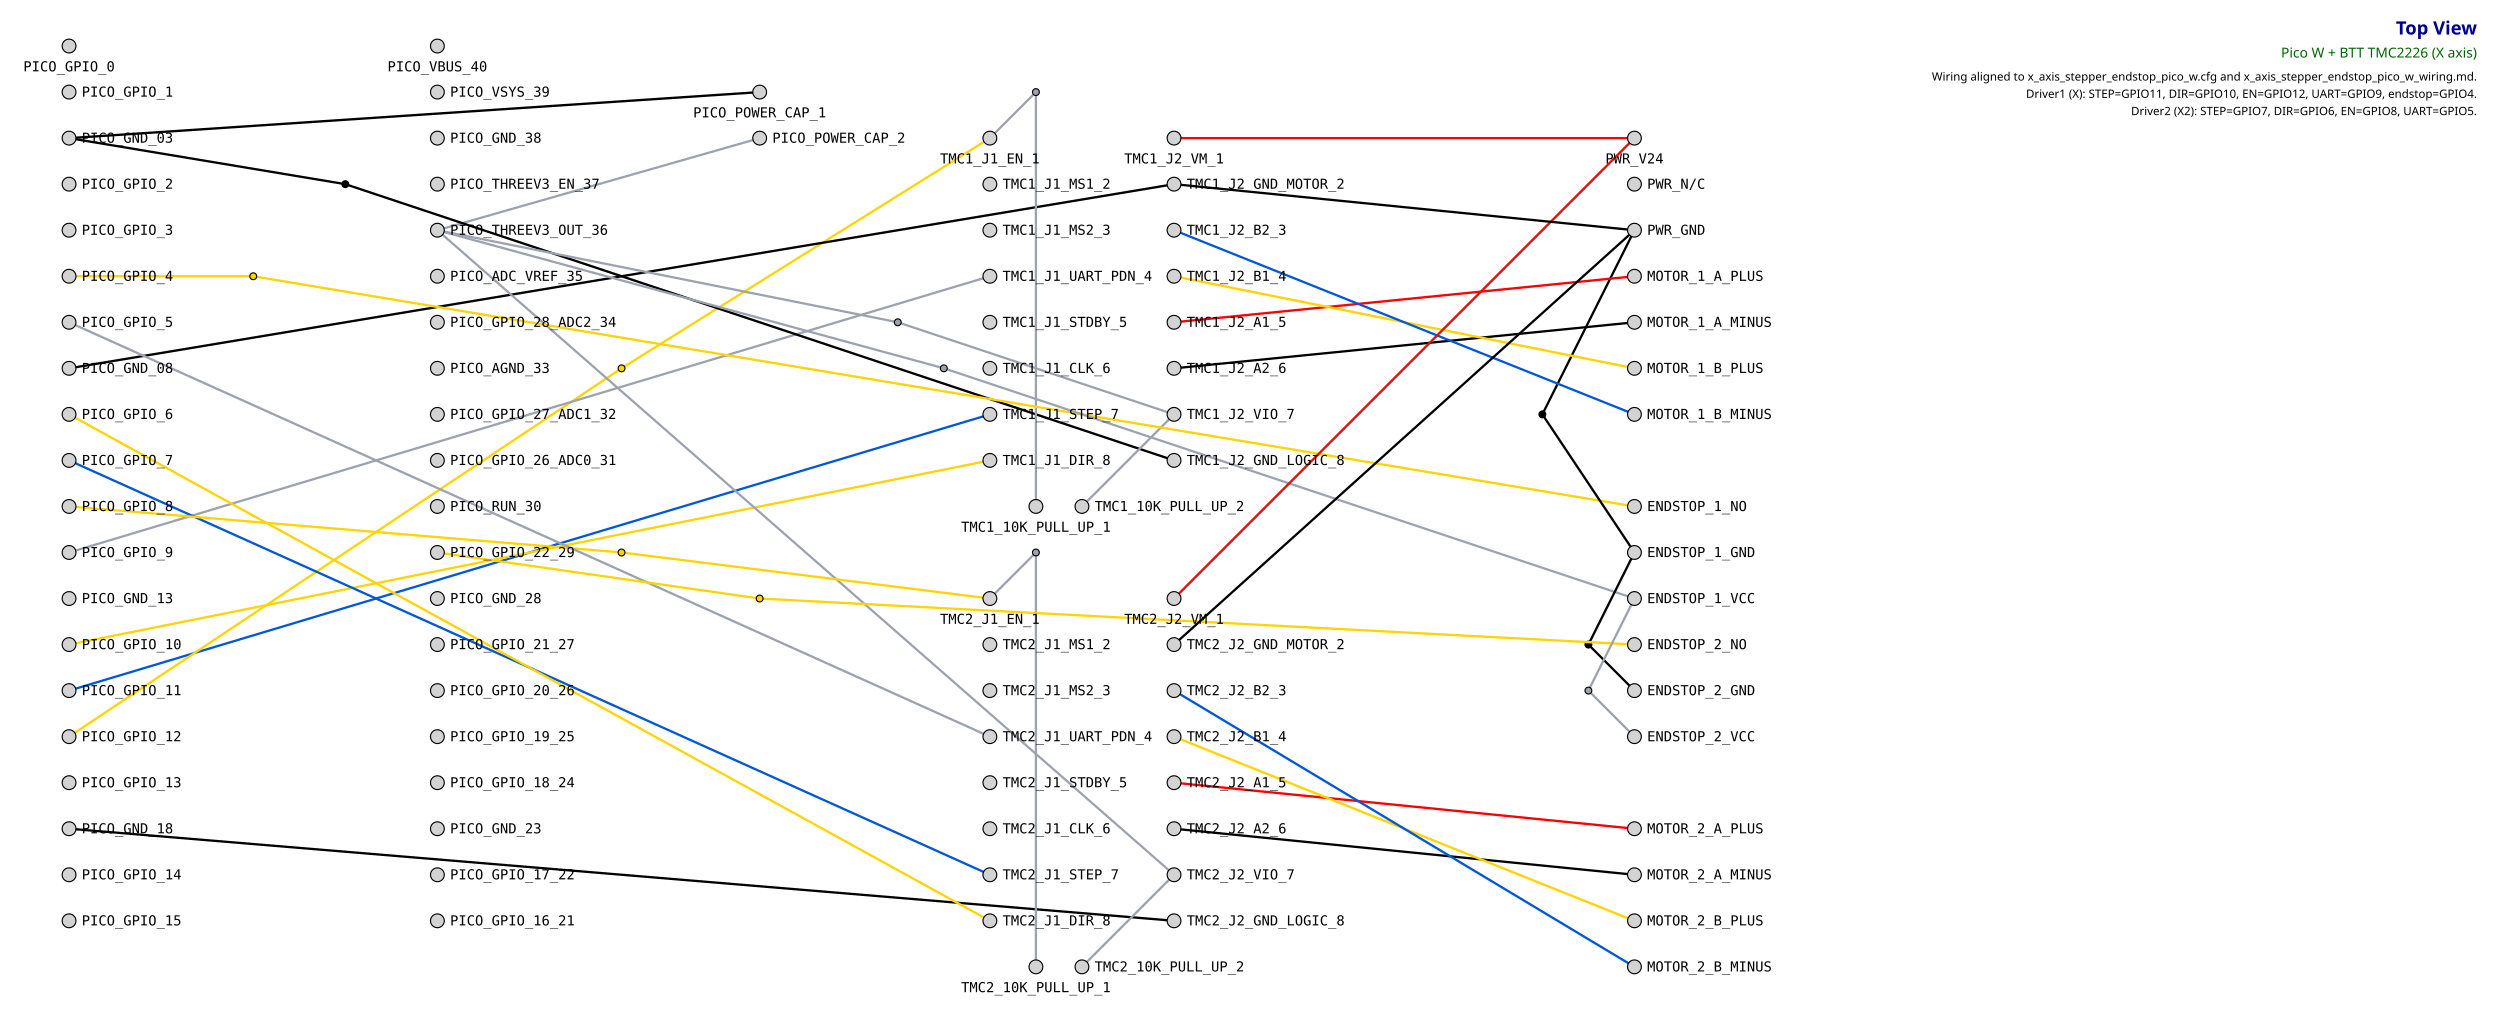
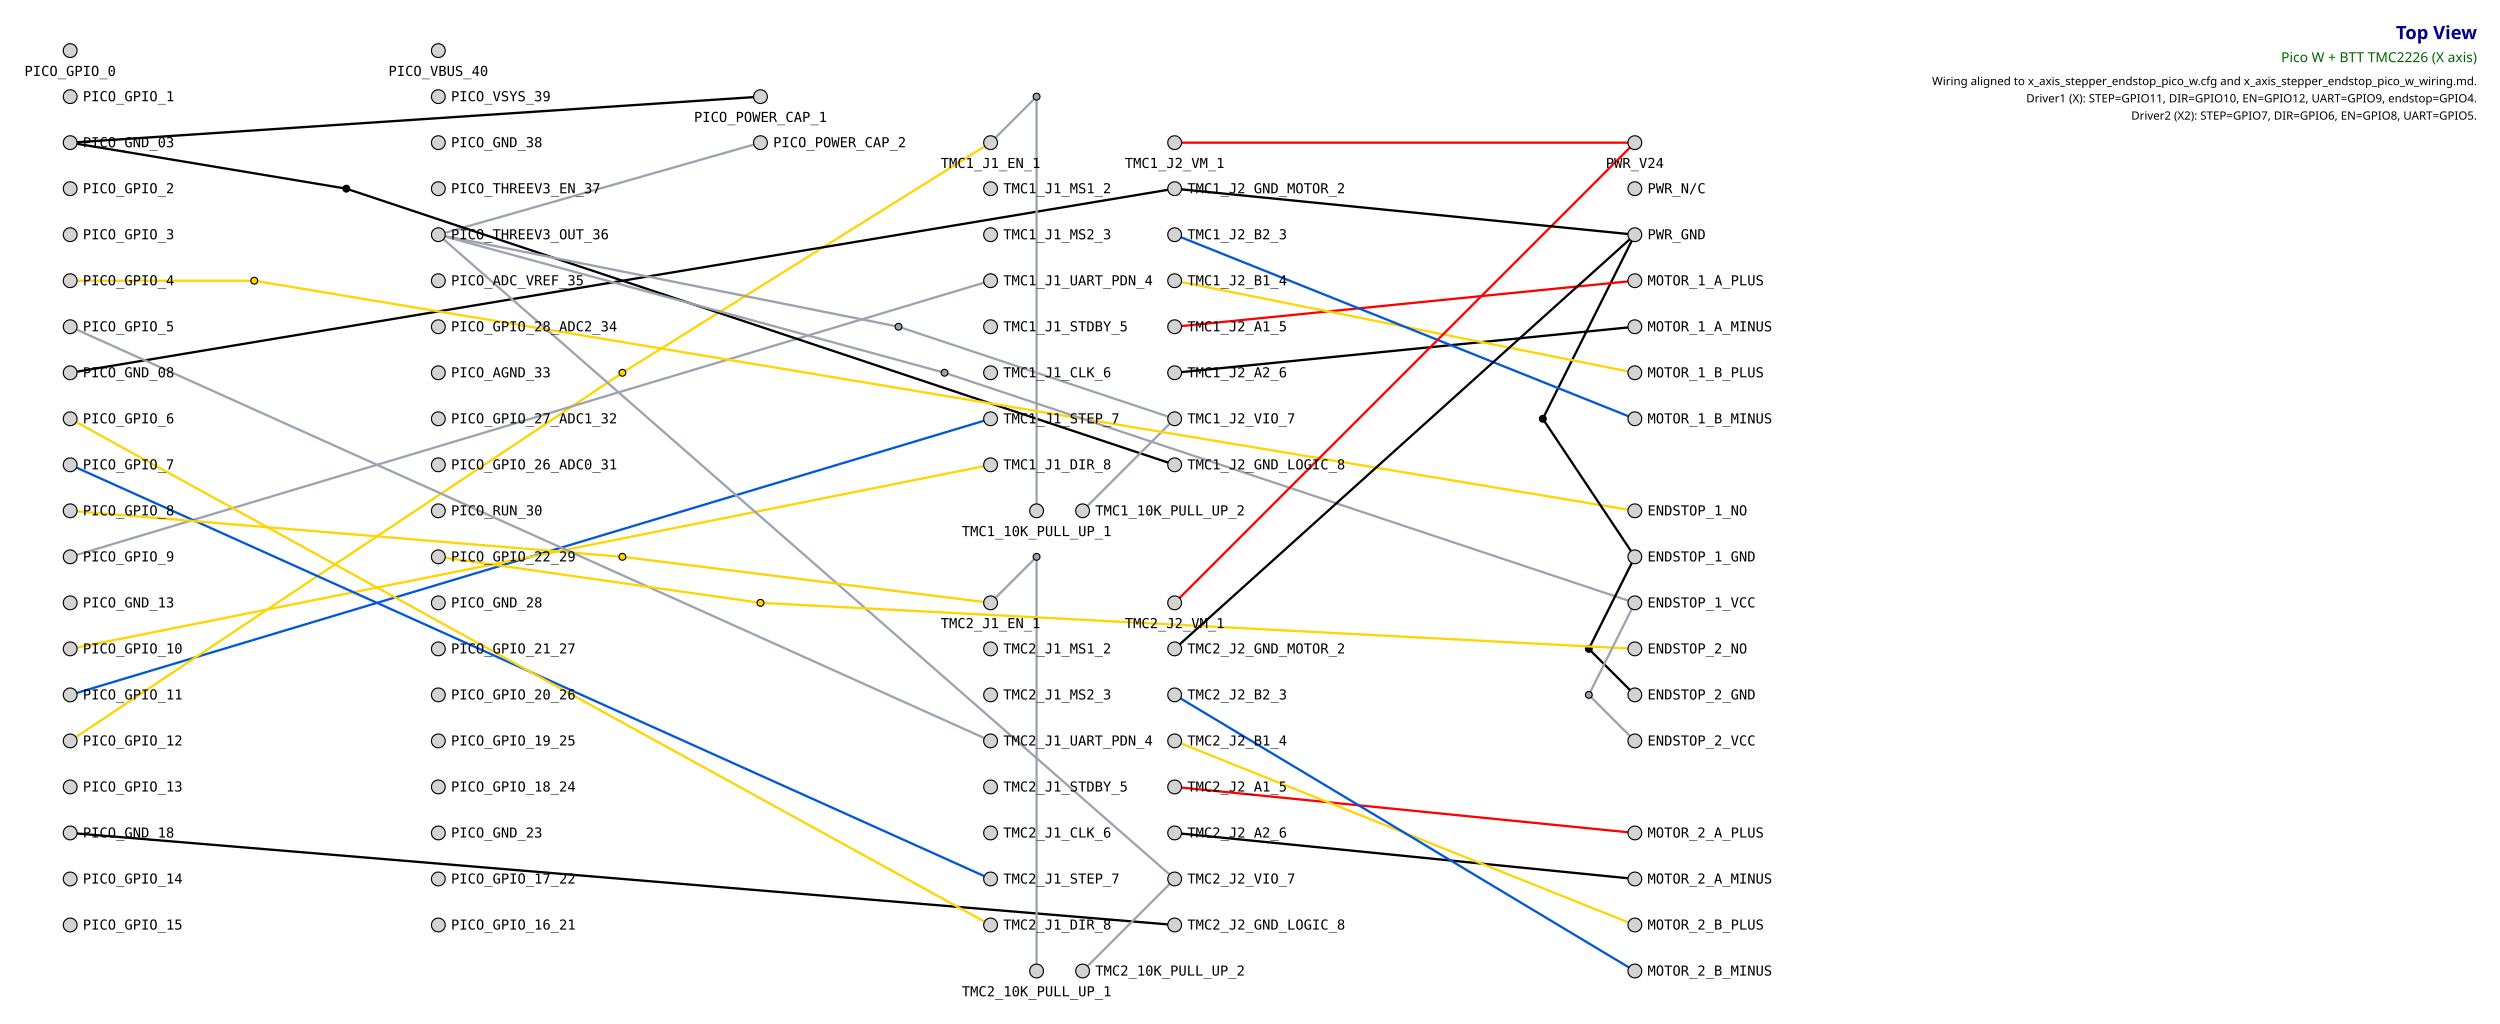
- <svg xmlns="http://www.w3.org/2000/svg" viewBox="0 0 2172 900" width="100%" height="100%">
+ <svg xmlns="http://www.w3.org/2000/svg" viewBox="-1 -4 2173 890" width="100%" height="100%">
  <line x1="60" y1="120" x2="660" y2="80" stroke="#000000" stroke-width="2" />
  <line x1="660" y1="120" x2="380" y2="200" stroke="#9ca3af" stroke-width="2" />
  <line x1="60" y1="600" x2="860" y2="360" stroke="#0057d8" stroke-width="2" />
  <line x1="60" y1="560" x2="860" y2="400" stroke="#ffd400" stroke-width="2" />
  <line x1="60" y1="640" x2="540" y2="320" stroke="#ffd400" stroke-width="2" />
  <line x1="540" y1="320" x2="860" y2="120" stroke="#ffd400" stroke-width="2" />
  <circle cx="540" cy="320" r="3" fill="#ffd400" stroke="black" stroke-width="1" />
  <line x1="60" y1="480" x2="860" y2="240" stroke="#9ca3af" stroke-width="2" />
  <line x1="60" y1="120" x2="300" y2="160" stroke="#000000" stroke-width="2" />
  <line x1="300" y1="160" x2="1020" y2="400" stroke="#000000" stroke-width="2" />
  <circle cx="300" cy="160" r="3" fill="#000000" stroke="black" stroke-width="1" />
  <line x1="60" y1="320" x2="1020" y2="160" stroke="#000000" stroke-width="2" />
  <line x1="380" y1="200" x2="780" y2="280" stroke="#9ca3af" stroke-width="2" />
  <line x1="780" y1="280" x2="1020" y2="360" stroke="#9ca3af" stroke-width="2" />
  <circle cx="780" cy="280" r="3" fill="#9ca3af" stroke="black" stroke-width="1" />
  <line x1="1020" y1="360" x2="940" y2="440" stroke="#9ca3af" stroke-width="2" />
  <line x1="900" y1="440" x2="900" y2="80" stroke="#9ca3af" stroke-width="2" />
  <line x1="900" y1="80" x2="860" y2="120" stroke="#9ca3af" stroke-width="2" />
  <circle cx="900" cy="80" r="3" fill="#9ca3af" stroke="black" stroke-width="1" />
  <line x1="60" y1="720" x2="1020" y2="800" stroke="#000000" stroke-width="2" />
  <line x1="380" y1="200" x2="1020" y2="760" stroke="#9ca3af" stroke-width="2" />
  <line x1="1020" y1="760" x2="940" y2="840" stroke="#9ca3af" stroke-width="2" />
  <line x1="900" y1="840" x2="900" y2="480" stroke="#9ca3af" stroke-width="2" />
  <line x1="900" y1="480" x2="860" y2="520" stroke="#9ca3af" stroke-width="2" />
  <circle cx="900" cy="480" r="3" fill="#9ca3af" stroke="black" stroke-width="1" />
  <line x1="60" y1="400" x2="860" y2="760" stroke="#0057d8" stroke-width="2" />
  <line x1="60" y1="360" x2="860" y2="800" stroke="#ffd400" stroke-width="2" />
  <line x1="60" y1="440" x2="540" y2="480" stroke="#ffd400" stroke-width="2" />
  <line x1="540" y1="480" x2="860" y2="520" stroke="#ffd400" stroke-width="2" />
  <circle cx="540" cy="480" r="3" fill="#ffd400" stroke="black" stroke-width="1" />
  <line x1="60" y1="280" x2="860" y2="640" stroke="#9ca3af" stroke-width="2" />
  <line x1="60" y1="240" x2="220" y2="240" stroke="#ffd400" stroke-width="2" />
  <line x1="220" y1="240" x2="1420" y2="440" stroke="#ffd400" stroke-width="2" />
  <circle cx="220" cy="240" r="3" fill="#ffd400" stroke="black" stroke-width="1" />
  <line x1="1420" y1="200" x2="1340" y2="360" stroke="#000000" stroke-width="2" />
  <line x1="1340" y1="360" x2="1420" y2="480" stroke="#000000" stroke-width="2" />
  <circle cx="1340" cy="360" r="3" fill="#000000" stroke="black" stroke-width="1" />
  <line x1="1420" y1="520" x2="820" y2="320" stroke="#9ca3af" stroke-width="2" />
  <line x1="820" y1="320" x2="380" y2="200" stroke="#9ca3af" stroke-width="2" />
  <circle cx="820" cy="320" r="3" fill="#9ca3af" stroke="black" stroke-width="1" />
  <line x1="1420" y1="480" x2="1380" y2="560" stroke="#000000" stroke-width="2" />
  <line x1="1380" y1="560" x2="1420" y2="600" stroke="#000000" stroke-width="2" />
  <circle cx="1380" cy="560" r="3" fill="#000000" stroke="black" stroke-width="1" />
  <line x1="380" y1="480" x2="660" y2="520" stroke="#ffd400" stroke-width="2" />
  <line x1="660" y1="520" x2="1420" y2="560" stroke="#ffd400" stroke-width="2" />
  <circle cx="660" cy="520" r="3" fill="#ffd400" stroke="black" stroke-width="1" />
  <line x1="1420" y1="640" x2="1380" y2="600" stroke="#9ca3af" stroke-width="2" />
  <line x1="1380" y1="600" x2="1420" y2="520" stroke="#9ca3af" stroke-width="2" />
  <circle cx="1380" cy="600" r="3" fill="#9ca3af" stroke="black" stroke-width="1" />
  <line x1="1420" y1="240" x2="1020" y2="280" stroke="#ff0000" stroke-width="2" />
  <line x1="1420" y1="280" x2="1020" y2="320" stroke="#000000" stroke-width="2" />
  <line x1="1420" y1="320" x2="1020" y2="240" stroke="#ffd400" stroke-width="2" />
  <line x1="1420" y1="360" x2="1020" y2="200" stroke="#0057d8" stroke-width="2" />
  <line x1="1420" y1="720" x2="1020" y2="680" stroke="#ff0000" stroke-width="2" />
  <line x1="1420" y1="760" x2="1020" y2="720" stroke="#000000" stroke-width="2" />
  <line x1="1420" y1="800" x2="1020" y2="640" stroke="#ffd400" stroke-width="2" />
  <line x1="1420" y1="840" x2="1020" y2="600" stroke="#0057d8" stroke-width="2" />
  <line x1="1420" y1="120" x2="1020" y2="120" stroke="#ff0000" stroke-width="2" />
  <line x1="1420" y1="120" x2="1020" y2="520" stroke="#ff0000" stroke-width="2" />
  <line x1="1420" y1="200" x2="1020" y2="160" stroke="#000000" stroke-width="2" />
  <line x1="1420" y1="200" x2="1020" y2="560" stroke="#000000" stroke-width="2" />
  <circle cx="60" cy="40" r="6" fill="lightgray" stroke="black" />
  <text x="60" y="62" font-size="12px" font-family="monospace" text-anchor="middle">PICO_GPIO_0</text>
  <circle cx="60" cy="80" r="6" fill="lightgray" stroke="black" />
  <text x="71" y="84" font-size="12px" font-family="monospace" text-anchor="start">PICO_GPIO_1</text>
  <circle cx="60" cy="120" r="6" fill="lightgray" stroke="black" />
  <text x="71" y="124" font-size="12px" font-family="monospace" text-anchor="start">PICO_GND_03</text>
  <circle cx="60" cy="160" r="6" fill="lightgray" stroke="black" />
  <text x="71" y="164" font-size="12px" font-family="monospace" text-anchor="start">PICO_GPIO_2</text>
  <circle cx="60" cy="200" r="6" fill="lightgray" stroke="black" />
  <text x="71" y="204" font-size="12px" font-family="monospace" text-anchor="start">PICO_GPIO_3</text>
  <circle cx="60" cy="240" r="6" fill="lightgray" stroke="black" />
  <text x="71" y="244" font-size="12px" font-family="monospace" text-anchor="start">PICO_GPIO_4</text>
  <circle cx="60" cy="280" r="6" fill="lightgray" stroke="black" />
  <text x="71" y="284" font-size="12px" font-family="monospace" text-anchor="start">PICO_GPIO_5</text>
  <circle cx="60" cy="320" r="6" fill="lightgray" stroke="black" />
  <text x="71" y="324" font-size="12px" font-family="monospace" text-anchor="start">PICO_GND_08</text>
  <circle cx="60" cy="360" r="6" fill="lightgray" stroke="black" />
  <text x="71" y="364" font-size="12px" font-family="monospace" text-anchor="start">PICO_GPIO_6</text>
  <circle cx="60" cy="400" r="6" fill="lightgray" stroke="black" />
  <text x="71" y="404" font-size="12px" font-family="monospace" text-anchor="start">PICO_GPIO_7</text>
  <circle cx="60" cy="440" r="6" fill="lightgray" stroke="black" />
  <text x="71" y="444" font-size="12px" font-family="monospace" text-anchor="start">PICO_GPIO_8</text>
  <circle cx="60" cy="480" r="6" fill="lightgray" stroke="black" />
  <text x="71" y="484" font-size="12px" font-family="monospace" text-anchor="start">PICO_GPIO_9</text>
  <circle cx="60" cy="520" r="6" fill="lightgray" stroke="black" />
  <text x="71" y="524" font-size="12px" font-family="monospace" text-anchor="start">PICO_GND_13</text>
  <circle cx="60" cy="560" r="6" fill="lightgray" stroke="black" />
  <text x="71" y="564" font-size="12px" font-family="monospace" text-anchor="start">PICO_GPIO_10</text>
  <circle cx="60" cy="600" r="6" fill="lightgray" stroke="black" />
  <text x="71" y="604" font-size="12px" font-family="monospace" text-anchor="start">PICO_GPIO_11</text>
  <circle cx="60" cy="640" r="6" fill="lightgray" stroke="black" />
  <text x="71" y="644" font-size="12px" font-family="monospace" text-anchor="start">PICO_GPIO_12</text>
  <circle cx="60" cy="680" r="6" fill="lightgray" stroke="black" />
  <text x="71" y="684" font-size="12px" font-family="monospace" text-anchor="start">PICO_GPIO_13</text>
  <circle cx="60" cy="720" r="6" fill="lightgray" stroke="black" />
  <text x="71" y="724" font-size="12px" font-family="monospace" text-anchor="start">PICO_GND_18</text>
  <circle cx="60" cy="760" r="6" fill="lightgray" stroke="black" />
  <text x="71" y="764" font-size="12px" font-family="monospace" text-anchor="start">PICO_GPIO_14</text>
  <circle cx="60" cy="800" r="6" fill="lightgray" stroke="black" />
  <text x="71" y="804" font-size="12px" font-family="monospace" text-anchor="start">PICO_GPIO_15</text>
  <circle cx="380" cy="40" r="6" fill="lightgray" stroke="black" />
  <text x="380" y="62" font-size="12px" font-family="monospace" text-anchor="middle">PICO_VBUS_40</text>
  <circle cx="380" cy="80" r="6" fill="lightgray" stroke="black" />
  <text x="391" y="84" font-size="12px" font-family="monospace" text-anchor="start">PICO_VSYS_39</text>
  <circle cx="380" cy="120" r="6" fill="lightgray" stroke="black" />
  <text x="391" y="124" font-size="12px" font-family="monospace" text-anchor="start">PICO_GND_38</text>
  <circle cx="380" cy="160" r="6" fill="lightgray" stroke="black" />
  <text x="391" y="164" font-size="12px" font-family="monospace" text-anchor="start">PICO_THREEV3_EN_37</text>
  <circle cx="380" cy="200" r="6" fill="lightgray" stroke="black" />
  <text x="391" y="204" font-size="12px" font-family="monospace" text-anchor="start">PICO_THREEV3_OUT_36</text>
  <circle cx="380" cy="240" r="6" fill="lightgray" stroke="black" />
  <text x="391" y="244" font-size="12px" font-family="monospace" text-anchor="start">PICO_ADC_VREF_35</text>
  <circle cx="380" cy="280" r="6" fill="lightgray" stroke="black" />
  <text x="391" y="284" font-size="12px" font-family="monospace" text-anchor="start">PICO_GPIO_28_ADC2_34</text>
  <circle cx="380" cy="320" r="6" fill="lightgray" stroke="black" />
  <text x="391" y="324" font-size="12px" font-family="monospace" text-anchor="start">PICO_AGND_33</text>
  <circle cx="380" cy="360" r="6" fill="lightgray" stroke="black" />
  <text x="391" y="364" font-size="12px" font-family="monospace" text-anchor="start">PICO_GPIO_27_ADC1_32</text>
  <circle cx="380" cy="400" r="6" fill="lightgray" stroke="black" />
  <text x="391" y="404" font-size="12px" font-family="monospace" text-anchor="start">PICO_GPIO_26_ADC0_31</text>
  <circle cx="380" cy="440" r="6" fill="lightgray" stroke="black" />
  <text x="391" y="444" font-size="12px" font-family="monospace" text-anchor="start">PICO_RUN_30</text>
  <circle cx="380" cy="480" r="6" fill="lightgray" stroke="black" />
  <text x="391" y="484" font-size="12px" font-family="monospace" text-anchor="start">PICO_GPIO_22_29</text>
  <circle cx="380" cy="520" r="6" fill="lightgray" stroke="black" />
  <text x="391" y="524" font-size="12px" font-family="monospace" text-anchor="start">PICO_GND_28</text>
  <circle cx="380" cy="560" r="6" fill="lightgray" stroke="black" />
  <text x="391" y="564" font-size="12px" font-family="monospace" text-anchor="start">PICO_GPIO_21_27</text>
  <circle cx="380" cy="600" r="6" fill="lightgray" stroke="black" />
  <text x="391" y="604" font-size="12px" font-family="monospace" text-anchor="start">PICO_GPIO_20_26</text>
  <circle cx="380" cy="640" r="6" fill="lightgray" stroke="black" />
  <text x="391" y="644" font-size="12px" font-family="monospace" text-anchor="start">PICO_GPIO_19_25</text>
  <circle cx="380" cy="680" r="6" fill="lightgray" stroke="black" />
  <text x="391" y="684" font-size="12px" font-family="monospace" text-anchor="start">PICO_GPIO_18_24</text>
  <circle cx="380" cy="720" r="6" fill="lightgray" stroke="black" />
  <text x="391" y="724" font-size="12px" font-family="monospace" text-anchor="start">PICO_GND_23</text>
  <circle cx="380" cy="760" r="6" fill="lightgray" stroke="black" />
  <text x="391" y="764" font-size="12px" font-family="monospace" text-anchor="start">PICO_GPIO_17_22</text>
  <circle cx="380" cy="800" r="6" fill="lightgray" stroke="black" />
  <text x="391" y="804" font-size="12px" font-family="monospace" text-anchor="start">PICO_GPIO_16_21</text>
  <circle cx="860" cy="120" r="6" fill="lightgray" stroke="black" />
  <text x="860" y="142" font-size="12px" font-family="monospace" text-anchor="middle">TMC1_J1_EN_1</text>
  <circle cx="860" cy="160" r="6" fill="lightgray" stroke="black" />
  <text x="871" y="164" font-size="12px" font-family="monospace" text-anchor="start">TMC1_J1_MS1_2</text>
  <circle cx="860" cy="200" r="6" fill="lightgray" stroke="black" />
  <text x="871" y="204" font-size="12px" font-family="monospace" text-anchor="start">TMC1_J1_MS2_3</text>
  <circle cx="860" cy="240" r="6" fill="lightgray" stroke="black" />
  <text x="871" y="244" font-size="12px" font-family="monospace" text-anchor="start">TMC1_J1_UART_PDN_4</text>
  <circle cx="860" cy="280" r="6" fill="lightgray" stroke="black" />
  <text x="871" y="284" font-size="12px" font-family="monospace" text-anchor="start">TMC1_J1_STDBY_5</text>
  <circle cx="860" cy="320" r="6" fill="lightgray" stroke="black" />
  <text x="871" y="324" font-size="12px" font-family="monospace" text-anchor="start">TMC1_J1_CLK_6</text>
  <circle cx="860" cy="360" r="6" fill="lightgray" stroke="black" />
  <text x="871" y="364" font-size="12px" font-family="monospace" text-anchor="start">TMC1_J1_STEP_7</text>
  <circle cx="860" cy="400" r="6" fill="lightgray" stroke="black" />
  <text x="871" y="404" font-size="12px" font-family="monospace" text-anchor="start">TMC1_J1_DIR_8</text>
  <circle cx="1020" cy="120" r="6" fill="lightgray" stroke="black" />
  <text x="1020" y="142" font-size="12px" font-family="monospace" text-anchor="middle">TMC1_J2_VM_1</text>
  <circle cx="1020" cy="160" r="6" fill="lightgray" stroke="black" />
  <text x="1031" y="164" font-size="12px" font-family="monospace" text-anchor="start">TMC1_J2_GND_MOTOR_2</text>
  <circle cx="1020" cy="200" r="6" fill="lightgray" stroke="black" />
  <text x="1031" y="204" font-size="12px" font-family="monospace" text-anchor="start">TMC1_J2_B2_3</text>
  <circle cx="1020" cy="240" r="6" fill="lightgray" stroke="black" />
  <text x="1031" y="244" font-size="12px" font-family="monospace" text-anchor="start">TMC1_J2_B1_4</text>
  <circle cx="1020" cy="280" r="6" fill="lightgray" stroke="black" />
  <text x="1031" y="284" font-size="12px" font-family="monospace" text-anchor="start">TMC1_J2_A1_5</text>
  <circle cx="1020" cy="320" r="6" fill="lightgray" stroke="black" />
  <text x="1031" y="324" font-size="12px" font-family="monospace" text-anchor="start">TMC1_J2_A2_6</text>
  <circle cx="1020" cy="360" r="6" fill="lightgray" stroke="black" />
  <text x="1031" y="364" font-size="12px" font-family="monospace" text-anchor="start">TMC1_J2_VIO_7</text>
  <circle cx="1020" cy="400" r="6" fill="lightgray" stroke="black" />
  <text x="1031" y="404" font-size="12px" font-family="monospace" text-anchor="start">TMC1_J2_GND_LOGIC_8</text>
  <circle cx="860" cy="520" r="6" fill="lightgray" stroke="black" />
  <text x="860" y="542" font-size="12px" font-family="monospace" text-anchor="middle">TMC2_J1_EN_1</text>
  <circle cx="860" cy="560" r="6" fill="lightgray" stroke="black" />
  <text x="871" y="564" font-size="12px" font-family="monospace" text-anchor="start">TMC2_J1_MS1_2</text>
  <circle cx="860" cy="600" r="6" fill="lightgray" stroke="black" />
  <text x="871" y="604" font-size="12px" font-family="monospace" text-anchor="start">TMC2_J1_MS2_3</text>
  <circle cx="860" cy="640" r="6" fill="lightgray" stroke="black" />
  <text x="871" y="644" font-size="12px" font-family="monospace" text-anchor="start">TMC2_J1_UART_PDN_4</text>
  <circle cx="860" cy="680" r="6" fill="lightgray" stroke="black" />
  <text x="871" y="684" font-size="12px" font-family="monospace" text-anchor="start">TMC2_J1_STDBY_5</text>
  <circle cx="860" cy="720" r="6" fill="lightgray" stroke="black" />
  <text x="871" y="724" font-size="12px" font-family="monospace" text-anchor="start">TMC2_J1_CLK_6</text>
  <circle cx="860" cy="760" r="6" fill="lightgray" stroke="black" />
  <text x="871" y="764" font-size="12px" font-family="monospace" text-anchor="start">TMC2_J1_STEP_7</text>
  <circle cx="860" cy="800" r="6" fill="lightgray" stroke="black" />
  <text x="871" y="804" font-size="12px" font-family="monospace" text-anchor="start">TMC2_J1_DIR_8</text>
  <circle cx="1020" cy="520" r="6" fill="lightgray" stroke="black" />
  <text x="1020" y="542" font-size="12px" font-family="monospace" text-anchor="middle">TMC2_J2_VM_1</text>
  <circle cx="1020" cy="560" r="6" fill="lightgray" stroke="black" />
  <text x="1031" y="564" font-size="12px" font-family="monospace" text-anchor="start">TMC2_J2_GND_MOTOR_2</text>
  <circle cx="1020" cy="600" r="6" fill="lightgray" stroke="black" />
  <text x="1031" y="604" font-size="12px" font-family="monospace" text-anchor="start">TMC2_J2_B2_3</text>
  <circle cx="1020" cy="640" r="6" fill="lightgray" stroke="black" />
  <text x="1031" y="644" font-size="12px" font-family="monospace" text-anchor="start">TMC2_J2_B1_4</text>
  <circle cx="1020" cy="680" r="6" fill="lightgray" stroke="black" />
  <text x="1031" y="684" font-size="12px" font-family="monospace" text-anchor="start">TMC2_J2_A1_5</text>
  <circle cx="1020" cy="720" r="6" fill="lightgray" stroke="black" />
  <text x="1031" y="724" font-size="12px" font-family="monospace" text-anchor="start">TMC2_J2_A2_6</text>
  <circle cx="1020" cy="760" r="6" fill="lightgray" stroke="black" />
  <text x="1031" y="764" font-size="12px" font-family="monospace" text-anchor="start">TMC2_J2_VIO_7</text>
  <circle cx="1020" cy="800" r="6" fill="lightgray" stroke="black" />
  <text x="1031" y="804" font-size="12px" font-family="monospace" text-anchor="start">TMC2_J2_GND_LOGIC_8</text>
  <circle cx="900" cy="440" r="6" fill="lightgray" stroke="black" />
  <text x="900" y="462" font-size="12px" font-family="monospace" text-anchor="middle">TMC1_10K_PULL_UP_1</text>
  <circle cx="940" cy="440" r="6" fill="lightgray" stroke="black" />
  <text x="951" y="444" font-size="12px" font-family="monospace" text-anchor="start">TMC1_10K_PULL_UP_2</text>
  <circle cx="900" cy="840" r="6" fill="lightgray" stroke="black" />
  <text x="900" y="862" font-size="12px" font-family="monospace" text-anchor="middle">TMC2_10K_PULL_UP_1</text>
  <circle cx="940" cy="840" r="6" fill="lightgray" stroke="black" />
  <text x="951" y="844" font-size="12px" font-family="monospace" text-anchor="start">TMC2_10K_PULL_UP_2</text>
  <circle cx="660" cy="80" r="6" fill="lightgray" stroke="black" />
  <text x="660" y="102" font-size="12px" font-family="monospace" text-anchor="middle">PICO_POWER_CAP_1</text>
  <circle cx="660" cy="120" r="6" fill="lightgray" stroke="black" />
  <text x="671" y="124" font-size="12px" font-family="monospace" text-anchor="start">PICO_POWER_CAP_2</text>
  <circle cx="1420" cy="440" r="6" fill="lightgray" stroke="black" />
  <text x="1431" y="444" font-size="12px" font-family="monospace" text-anchor="start">ENDSTOP_1_NO</text>
  <circle cx="1420" cy="480" r="6" fill="lightgray" stroke="black" />
  <text x="1431" y="484" font-size="12px" font-family="monospace" text-anchor="start">ENDSTOP_1_GND</text>
  <circle cx="1420" cy="520" r="6" fill="lightgray" stroke="black" />
  <text x="1431" y="524" font-size="12px" font-family="monospace" text-anchor="start">ENDSTOP_1_VCC</text>
  <circle cx="1420" cy="240" r="6" fill="lightgray" stroke="black" />
  <text x="1431" y="244" font-size="12px" font-family="monospace" text-anchor="start">MOTOR_1_A_PLUS</text>
  <circle cx="1420" cy="280" r="6" fill="lightgray" stroke="black" />
  <text x="1431" y="284" font-size="12px" font-family="monospace" text-anchor="start">MOTOR_1_A_MINUS</text>
  <circle cx="1420" cy="320" r="6" fill="lightgray" stroke="black" />
  <text x="1431" y="324" font-size="12px" font-family="monospace" text-anchor="start">MOTOR_1_B_PLUS</text>
  <circle cx="1420" cy="360" r="6" fill="lightgray" stroke="black" />
  <text x="1431" y="364" font-size="12px" font-family="monospace" text-anchor="start">MOTOR_1_B_MINUS</text>
  <circle cx="1420" cy="560" r="6" fill="lightgray" stroke="black" />
  <text x="1431" y="564" font-size="12px" font-family="monospace" text-anchor="start">ENDSTOP_2_NO</text>
  <circle cx="1420" cy="600" r="6" fill="lightgray" stroke="black" />
  <text x="1431" y="604" font-size="12px" font-family="monospace" text-anchor="start">ENDSTOP_2_GND</text>
  <circle cx="1420" cy="640" r="6" fill="lightgray" stroke="black" />
  <text x="1431" y="644" font-size="12px" font-family="monospace" text-anchor="start">ENDSTOP_2_VCC</text>
  <circle cx="1420" cy="720" r="6" fill="lightgray" stroke="black" />
  <text x="1431" y="724" font-size="12px" font-family="monospace" text-anchor="start">MOTOR_2_A_PLUS</text>
  <circle cx="1420" cy="760" r="6" fill="lightgray" stroke="black" />
  <text x="1431" y="764" font-size="12px" font-family="monospace" text-anchor="start">MOTOR_2_A_MINUS</text>
  <circle cx="1420" cy="800" r="6" fill="lightgray" stroke="black" />
  <text x="1431" y="804" font-size="12px" font-family="monospace" text-anchor="start">MOTOR_2_B_PLUS</text>
  <circle cx="1420" cy="840" r="6" fill="lightgray" stroke="black" />
  <text x="1431" y="844" font-size="12px" font-family="monospace" text-anchor="start">MOTOR_2_B_MINUS</text>
  <circle cx="1420" cy="120" r="6" fill="lightgray" stroke="black" />
  <text x="1420" y="142" font-size="12px" font-family="monospace" text-anchor="middle">PWR_V24</text>
  <circle cx="1420" cy="160" r="6" fill="lightgray" stroke="black" />
  <text x="1431" y="164" font-size="12px" font-family="monospace" text-anchor="start">PWR_N/C</text>
  <circle cx="1420" cy="200" r="6" fill="lightgray" stroke="black" />
  <text x="1431" y="204" font-size="12px" font-family="monospace" text-anchor="start">PWR_GND</text>
  <text x="2152" y="30" font-size="16px" font-family="sans-serif" font-weight="bold" text-anchor="end" fill="darkblue">Top View</text>
  <text x="2152" y="50" font-size="12px" font-family="sans-serif" text-anchor="end" fill="darkgreen">Pico W + BTT TMC2226 (X axis)</text>
  <text x="2152" y="70" font-size="10px" font-family="sans-serif" text-anchor="end" fill="black">Wiring aligned to x_axis_stepper_endstop_pico_w.cfg and x_axis_stepper_endstop_pico_w_wiring.md.</text>
  <text x="2152" y="85" font-size="10px" font-family="sans-serif" text-anchor="end" fill="black">Driver1 (X): STEP=GPIO11, DIR=GPIO10, EN=GPIO12, UART=GPIO9, endstop=GPIO4.</text>
  <text x="2152" y="100" font-size="10px" font-family="sans-serif" text-anchor="end" fill="black">Driver2 (X2): STEP=GPIO7, DIR=GPIO6, EN=GPIO8, UART=GPIO5.</text>
</svg>
